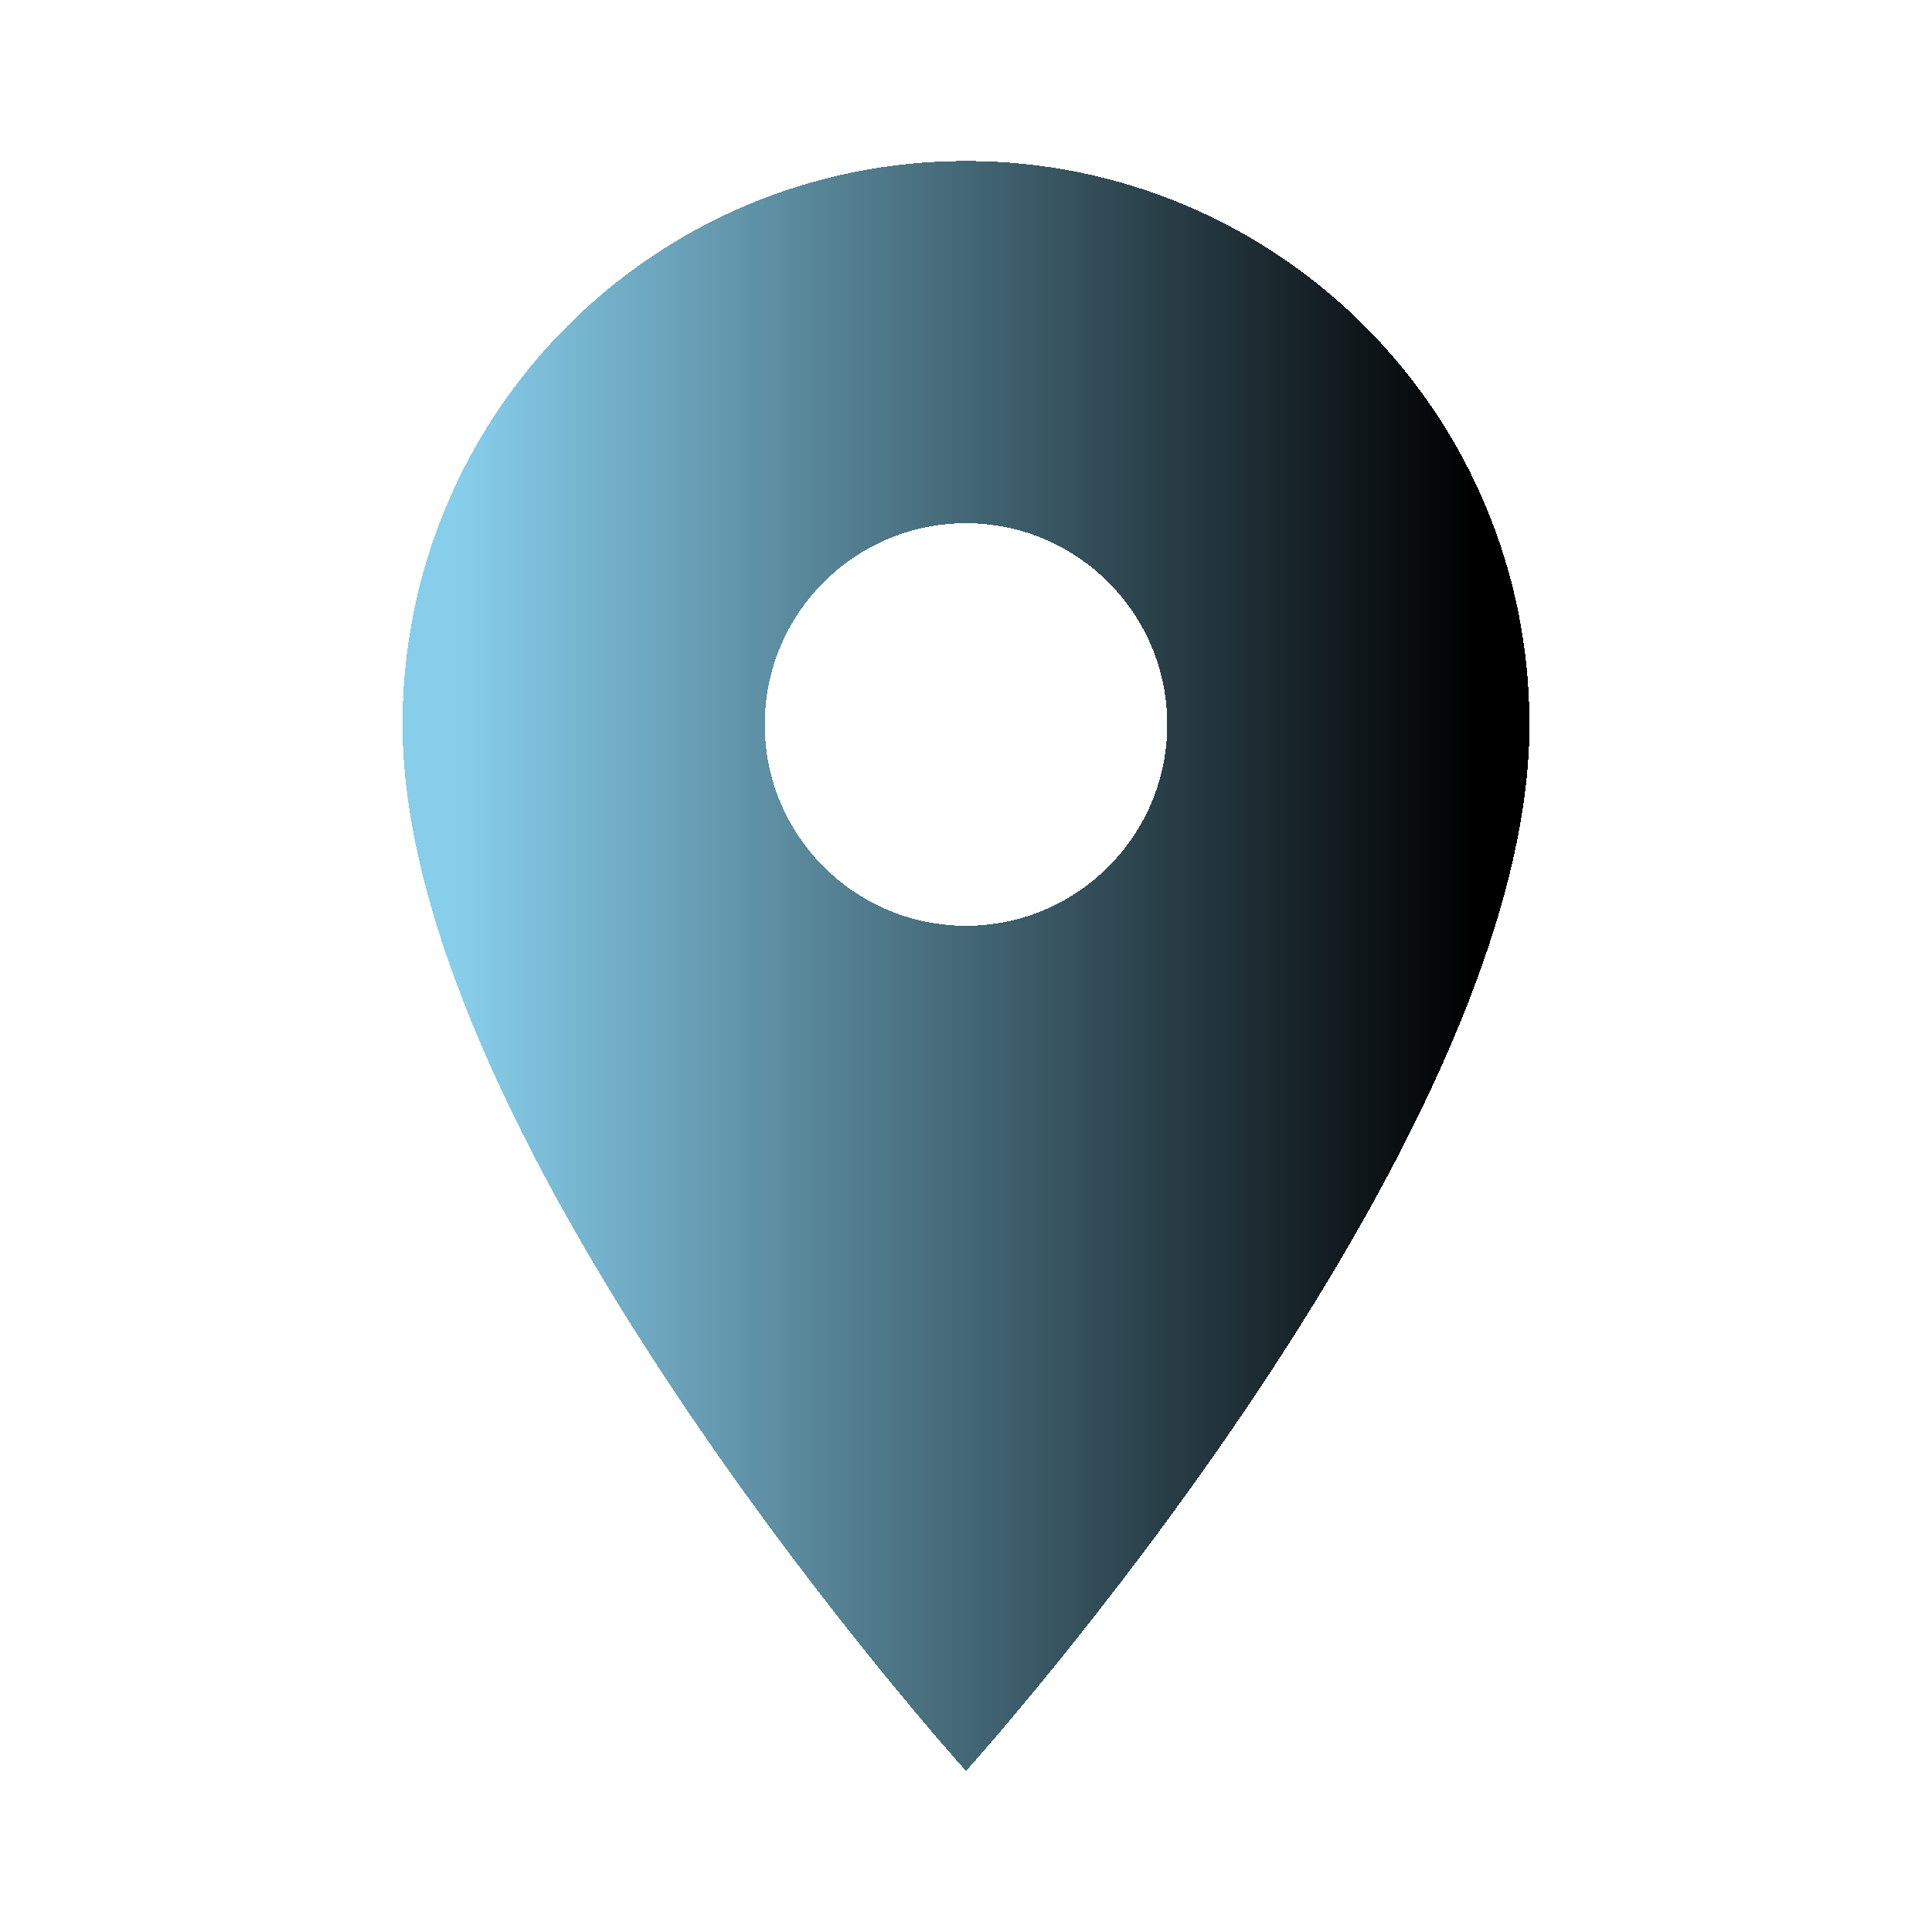
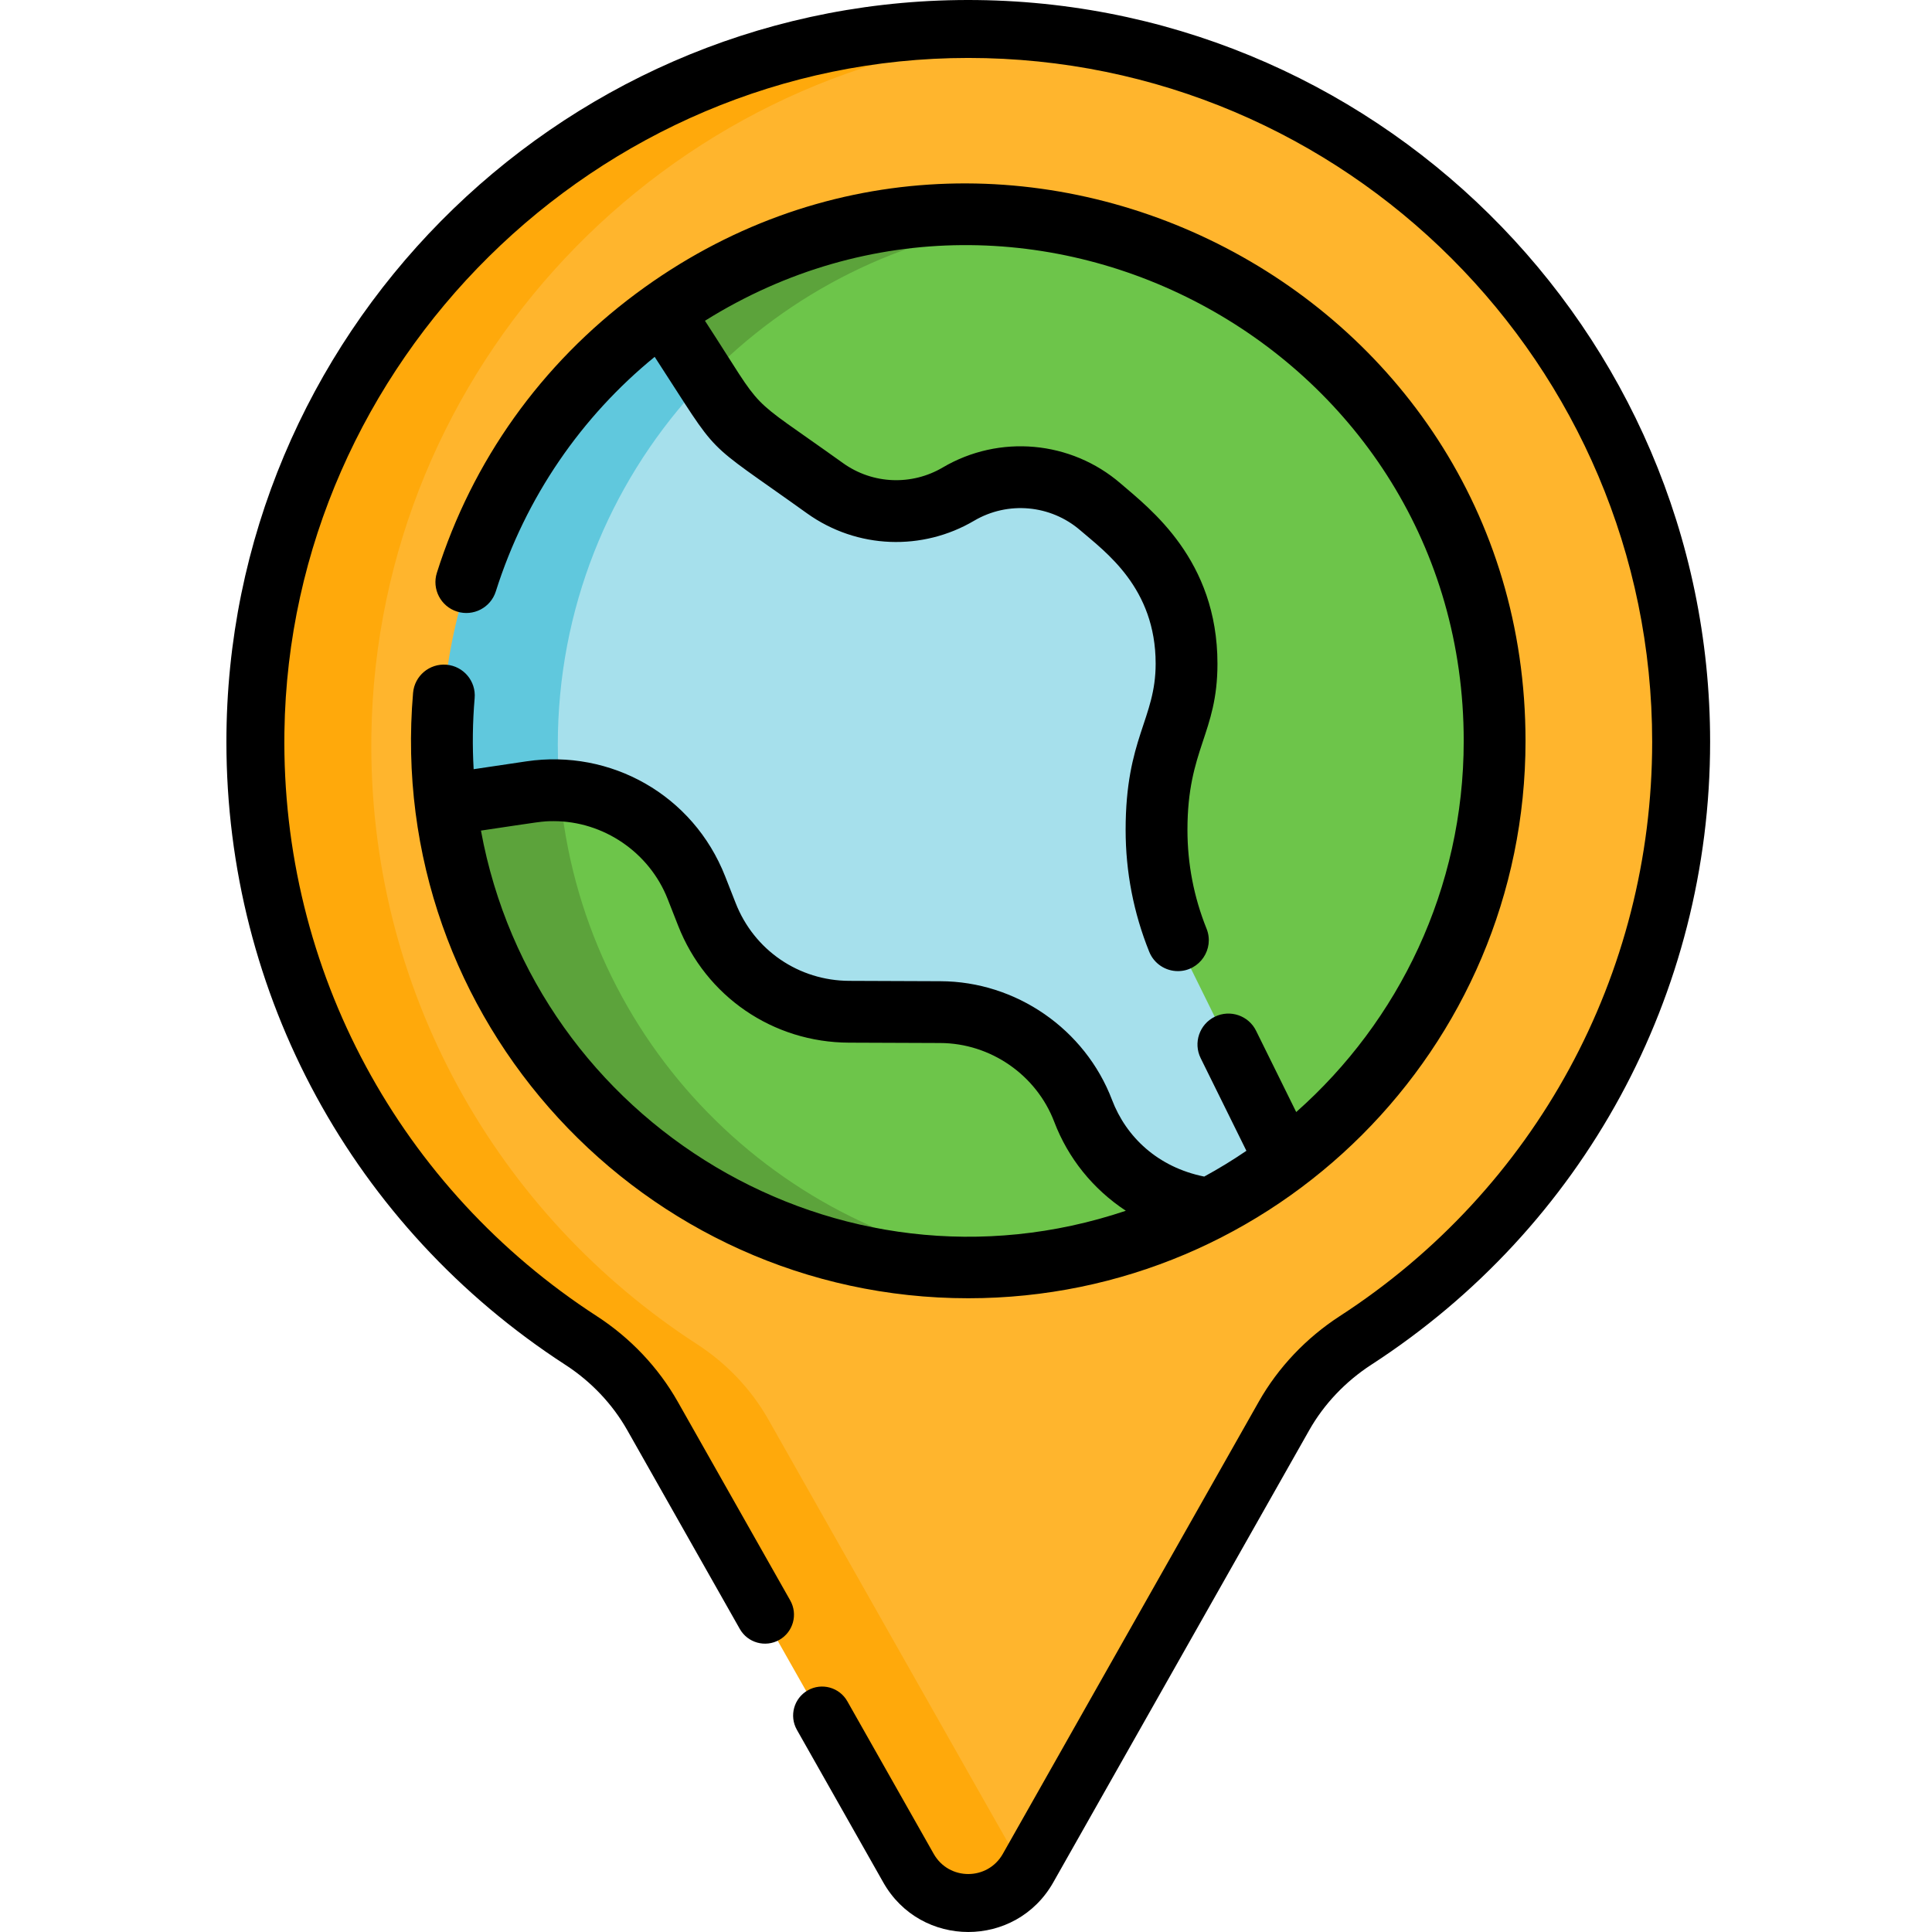
- <svg xmlns="http://www.w3.org/2000/svg" style="    cursor: pointer;     shape-rendering: crispEdges;     fill: url(#MyGradient);" height="24" viewBox="0 0 24 24" width="24">
-   <path d="M0 0h24v24H0z" fill="none" />
-   <path d="M12 2C8.13 2 5 5.13 5 9c0 5.25 7 13 7 13s7-7.75 7-13c0-3.87-3.13-7-7-7zm0 9.5c-1.38 0-2.5-1.12-2.5-2.5s1.12-2.5 2.5-2.5 2.5 1.12 2.5 2.5-1.12 2.5-2.5 2.5z" />
-   <style type="text/css">
-     rect{fill:url(#MyGradient)}
-   </style>
-   <defs>
-     <linearGradient id="MyGradient">
-       <stop offset="5%" stop-color="#87CEEB" />
-       <stop offset="95%" stop-color="#FFFFF" />
-     </linearGradient>
-   </defs>
+ <svg xmlns="http://www.w3.org/2000/svg" height="511pt" viewBox="-59 0 511 512" width="511pt">
+   <path d="m386.02 197.57c0 66.492-34.359 124.961-86.285 158.625-7.82 5.078-14.352 11.895-18.949 20.004-.332.586-67.949 120.074-68.328 120.633-7.246 11.527-24.375 11.27-31.195-.781l-67.844-119.852c-4.586-8.098-11.109-14.918-18.922-19.977-52.672-34.133-87.277-93.777-86.293-161.438 1.465-101.715 84.492-184.699 186.203-186.113 6.094-.082 12.125.121 18.07.602 97.148 7.812 173.543 89.133 173.543 188.297zm0 0" fill="#ffa90b" />
+   <path d="m386.02 197.57c0 66.492-34.359 124.961-86.285 158.625-7.82 5.078-14.352 11.895-18.949 20.004-.332.586-67.949 120.074-68.328 120.633-.379-.559-67.996-120.047-68.328-120.633-4.586-8.098-11.105-14.918-18.918-19.977-52.672-34.133-87.277-93.777-86.293-161.438 1.402-97.465 77.691-177.73 173.559-185.512 97.148 7.812 173.543 89.133 173.543 188.297zm0 0" fill="#ffb52d" />
+   <path d="m336.59 197.344c0 44.902-21.211 84.84-54.168 110.352-6.543 5.07-13.555 9.574-20.957 13.422-19.367 10.09-41.297 15.719-64.363 15.719-71.664 0-130.707-54.047-138.59-123.602-.594-5.211-.902-10.516-.902-15.891 0-47.023 23.273-88.609 58.93-113.875 22.75-16.125 50.555-25.605 80.562-25.605 5.191 0 10.32.289 15.355.84 69.812 7.648 124.133 66.801 124.133 138.641zm0 0" fill="#60c8dd" />
+   <path d="m336.59 197.344c0 71.848-54.32 131.004-124.133 138.652-69.812-7.648-124.133-66.805-124.133-138.652 0-71.84 54.32-130.992 124.133-138.641 69.812 7.648 124.133 66.801 124.133 138.641zm0 0" fill="#a6e0ec" />
+   <path d="m336.59 197.344c0 44.902-21.211 84.84-54.168 110.352l-2.395-2.559-24.941-50.523c-9.559-19.367-10.707-41.832-3.152-62.07 2.027-5.445 3.012-11.09 3.012-16.668 0-23.641-15.273-35.023-22.832-41.555-10.523-9.07-25.664-10.422-37.633-3.367-11.098 6.527-24.934 5.891-35.363-1.578-28.496-20.426-20.438-11.93-42.578-45.906 22.75-16.125 50.555-25.605 80.562-25.605 5.191 0 10.32.289 15.355.84 69.812 7.648 124.133 66.801 124.133 138.641zm0 0" fill="#6dc54a" />
+   <path d="m261.465 321.117c-19.367 10.09-41.297 15.719-64.363 15.719-71.664 0-130.707-54.047-138.59-123.602l.113-.012 22.605-3.359c18.734-2.773 36.906 7.75 43.828 25.383l2.773 7.062c6.082 15.531 21.039 25.77 37.715 25.82l24.141.09c16.82.051 31.871 10.465 37.859 26.18 2.602 6.84 6.953 12.715 12.449 17.16 6.707 5.414 13.25 7.605 21.039 8.812h.012zm0 0" fill="#6dc54a" />
+   <path d="m212.457 58.703c-32.996-3.621-67.188 4.402-95.918 24.766l11.016 16.914c22.012-22.762 51.703-38.043 84.902-41.68zm0 0" fill="#5ca33b" />
+   <path d="m88.855 209.465c-4.914-.219-5.793.129-30.23 3.758l-.113.012c8.539 75.34 76.629 131.246 153.945 122.762-65.84-7.219-117.91-60.242-123.602-126.531zm0 0" fill="#5ca33b" />
+   <path d="m194.301.02c-106.785 1.488-193.801 89.172-193.801 196.582 0 66.926 33.578 128.641 89.824 165.09 6.824 4.422 12.5 10.41 16.406 17.316l29.824 52.68c2.09 3.691 6.773 4.992 10.465 2.902 3.691-2.09 4.988-6.777 2.898-10.465l-29.82-52.684c-5.125-9.047-12.531-16.875-21.422-22.637-51.938-33.66-83.723-91.367-82.801-154.879 1.41-97.703 82.652-178.57 181.227-178.57 99.938 0 181.242 81.309 181.242 181.242 0 61.684-30.945 118.574-82.781 152.184-8.918 5.781-16.34 13.617-21.461 22.66l-67.844 119.855c-4.031 7.121-14.281 7.125-18.312 0l-22.895-40.445c-2.09-3.691-6.777-4.988-10.465-2.898-3.691 2.09-4.992 6.773-2.902 10.465l22.898 40.445c9.91 17.508 35.117 17.52 45.039 0l67.844-119.855c3.91-6.902 9.598-12.898 16.449-17.344 56.223-36.449 89.785-98.156 89.785-165.062 0-109.289-89.656-198.105-199.398-196.582zm0 0" />
+   <path d="m58.828 176.156c-4.512-.383-8.477 2.957-8.859 7.461-7.418 86.547 61.02 160.434 147.133 160.434 81.395 0 147.676-66.238 147.676-147.676 0-121.516-139.094-190.484-235.762-118.539-25.109 18.688-43.348 44.262-52.738 73.957-1.367 4.312 1.023 8.914 5.336 10.277 4.312 1.363 8.918-1.027 10.281-5.34 7.938-25.102 22.805-46.41 42.102-62.16 18.023 27.676 11.785 20.988 40.352 41.457 13.352 9.57 30.719 9.977 44.289 1.98 8.98-5.293 20.297-4.23 28.129 2.516 6.684 5.758 19.992 15.25 19.992 35.352 0 14.703-7.957 19.719-7.957 44.055 0 11.113 2.102 21.977 6.25 32.289 1.285 3.195 4.355 5.137 7.602 5.137 5.781 0 9.758-5.867 7.594-11.25-3.359-8.355-5.062-17.164-5.062-26.176 0-21.488 7.953-25.484 7.953-44.055 0-27.539-17.887-41.047-25.68-47.762-13.152-11.332-32.117-13.07-47.137-4.219-8.094 4.77-18.457 4.535-26.43-1.18-26.914-19.289-19.734-11.848-36.57-37.707 86.898-54.336 201.078 8.074 201.078 111.367 0 39.098-17.188 74.254-44.391 98.328l-10.629-21.527c-2-4.059-6.91-5.723-10.969-3.719-4.059 2-5.723 6.914-3.719 10.969l12.117 24.547c-3.602 2.457-7.332 4.738-11.18 6.832-12.332-2.492-20.703-10.523-24.43-20.324-7.145-18.75-25.426-31.391-45.48-31.449l-24.148-.094c-13.406-.043-25.227-8.133-30.117-20.625l-2.773-7.062c-8.504-21.66-30.402-33.781-52.656-30.488l-14.004 2.082c-.348-6.137-.289-12.32.266-18.828.391-4.504-2.953-8.473-7.457-8.859zm28.383 41.457c13.234 0 25.379 8.285 30.223 20.625l2.77 7.055c7.355 18.785 25.145 30.965 45.312 31.023l24.145.094c13.336.043 25.484 8.441 30.23 20.898 3.641 9.574 10.215 17.785 18.965 23.555-76.254 25.645-156.648-23.047-170.898-100.746 15.988-2.375 16.168-2.504 19.254-2.504zm0 0" />
</svg>
